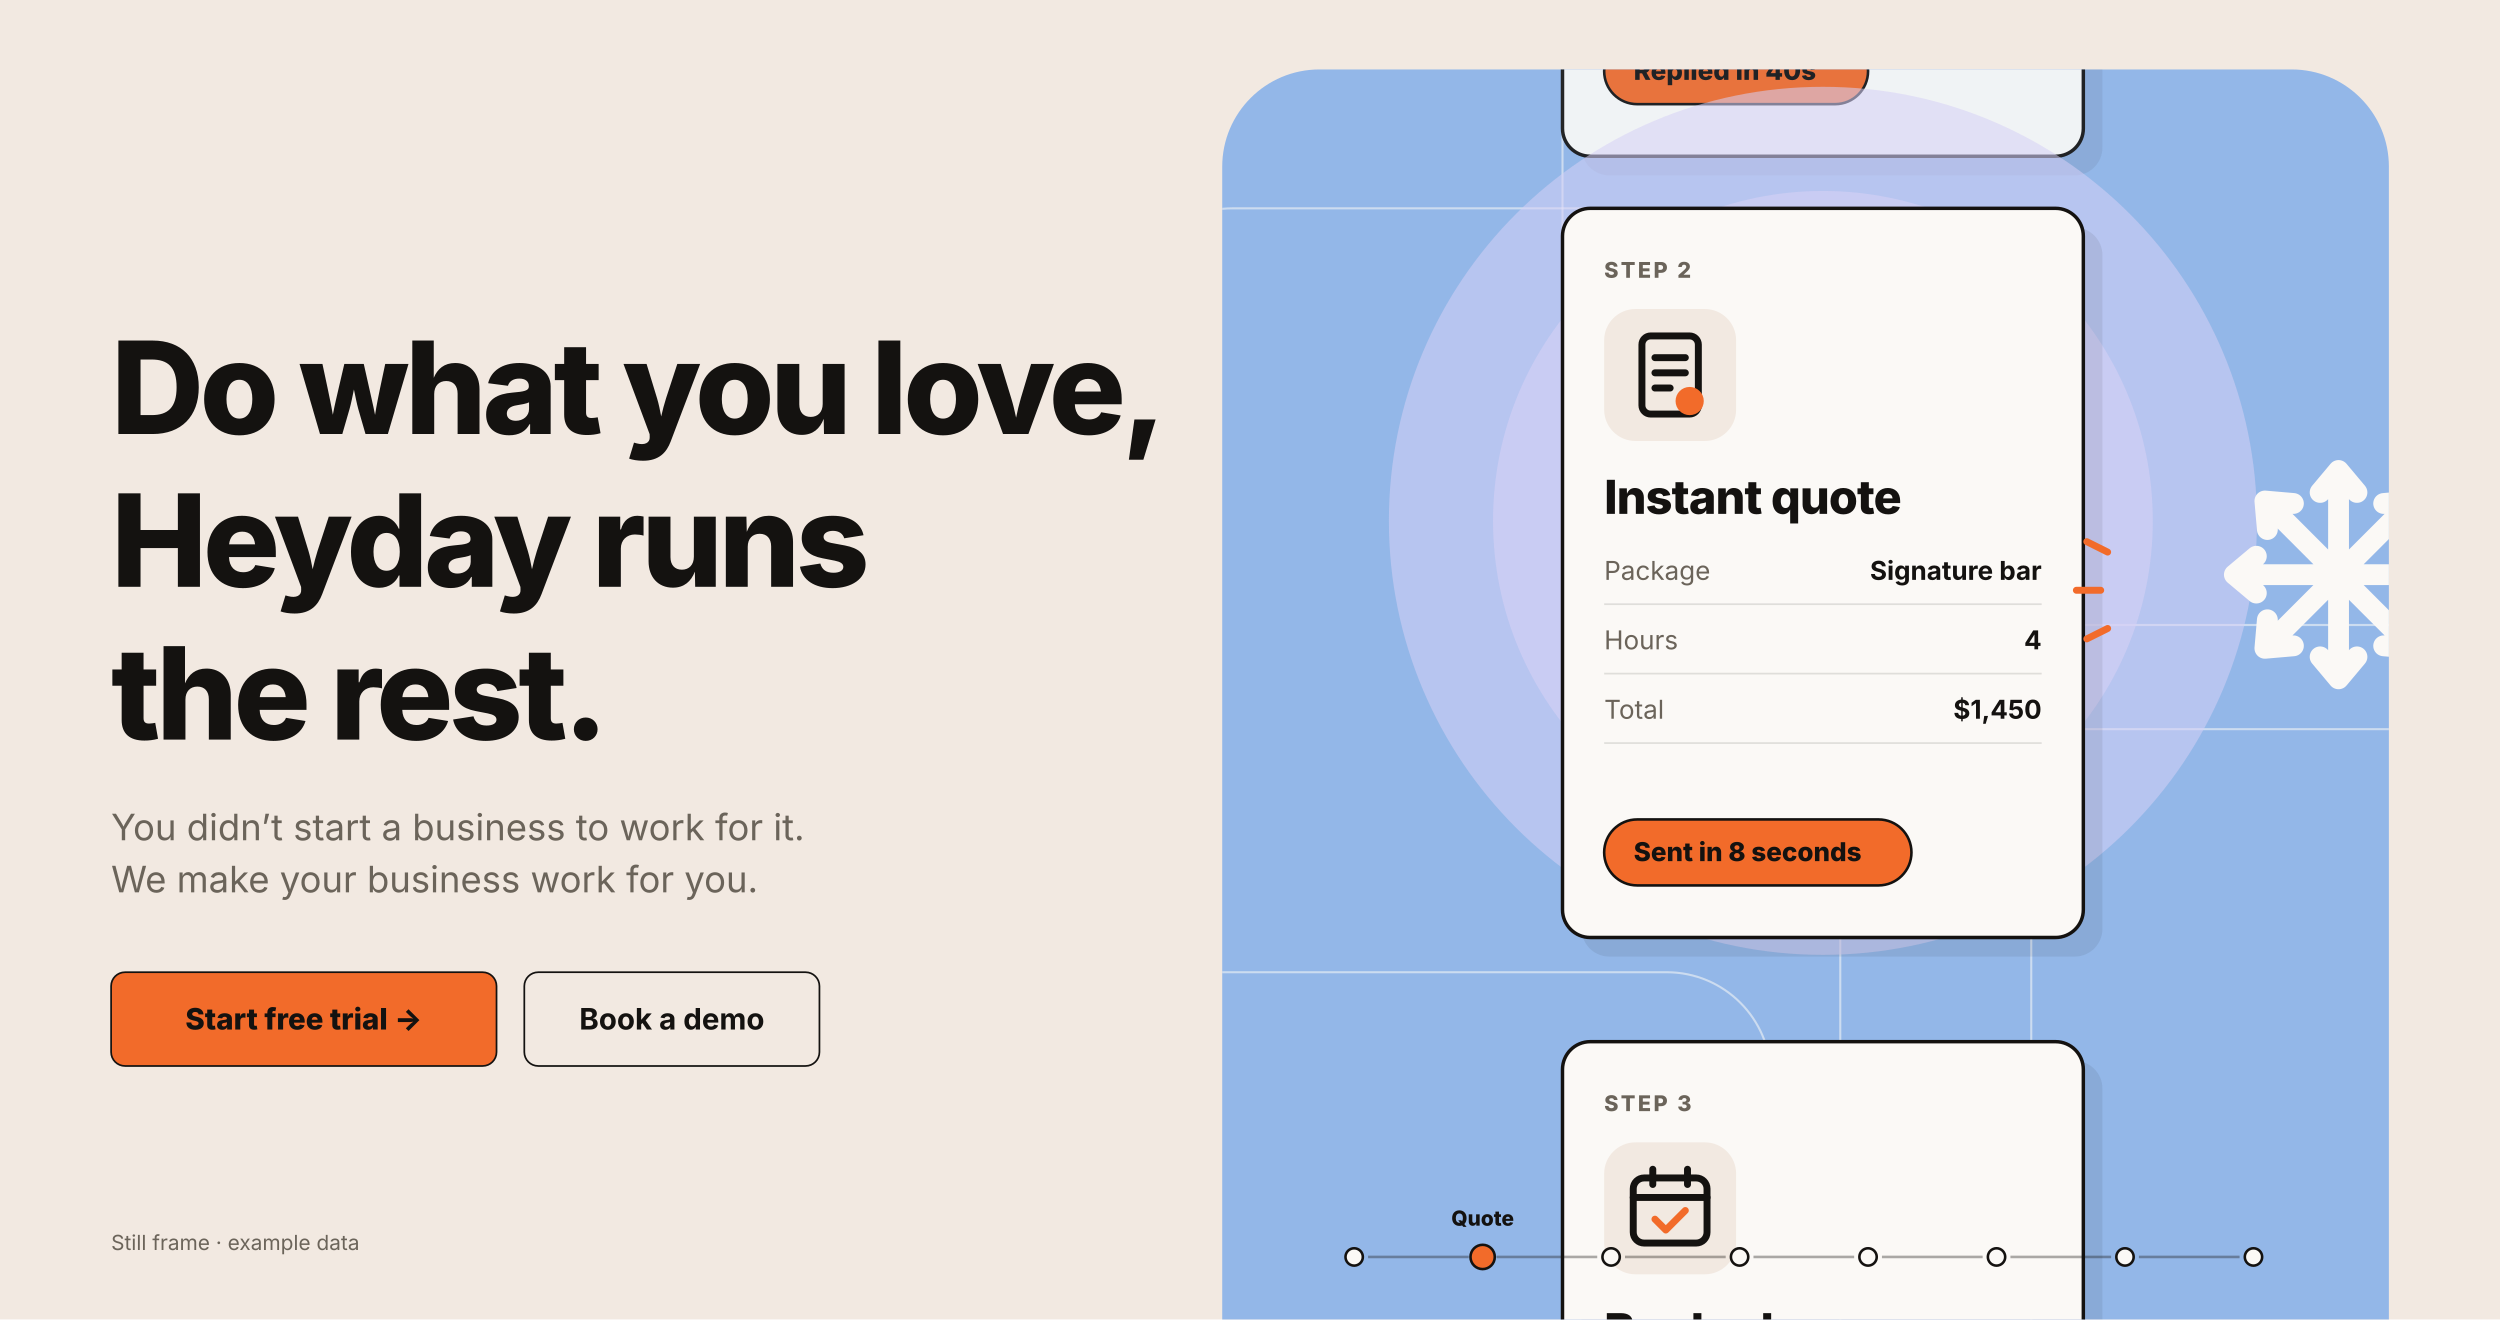
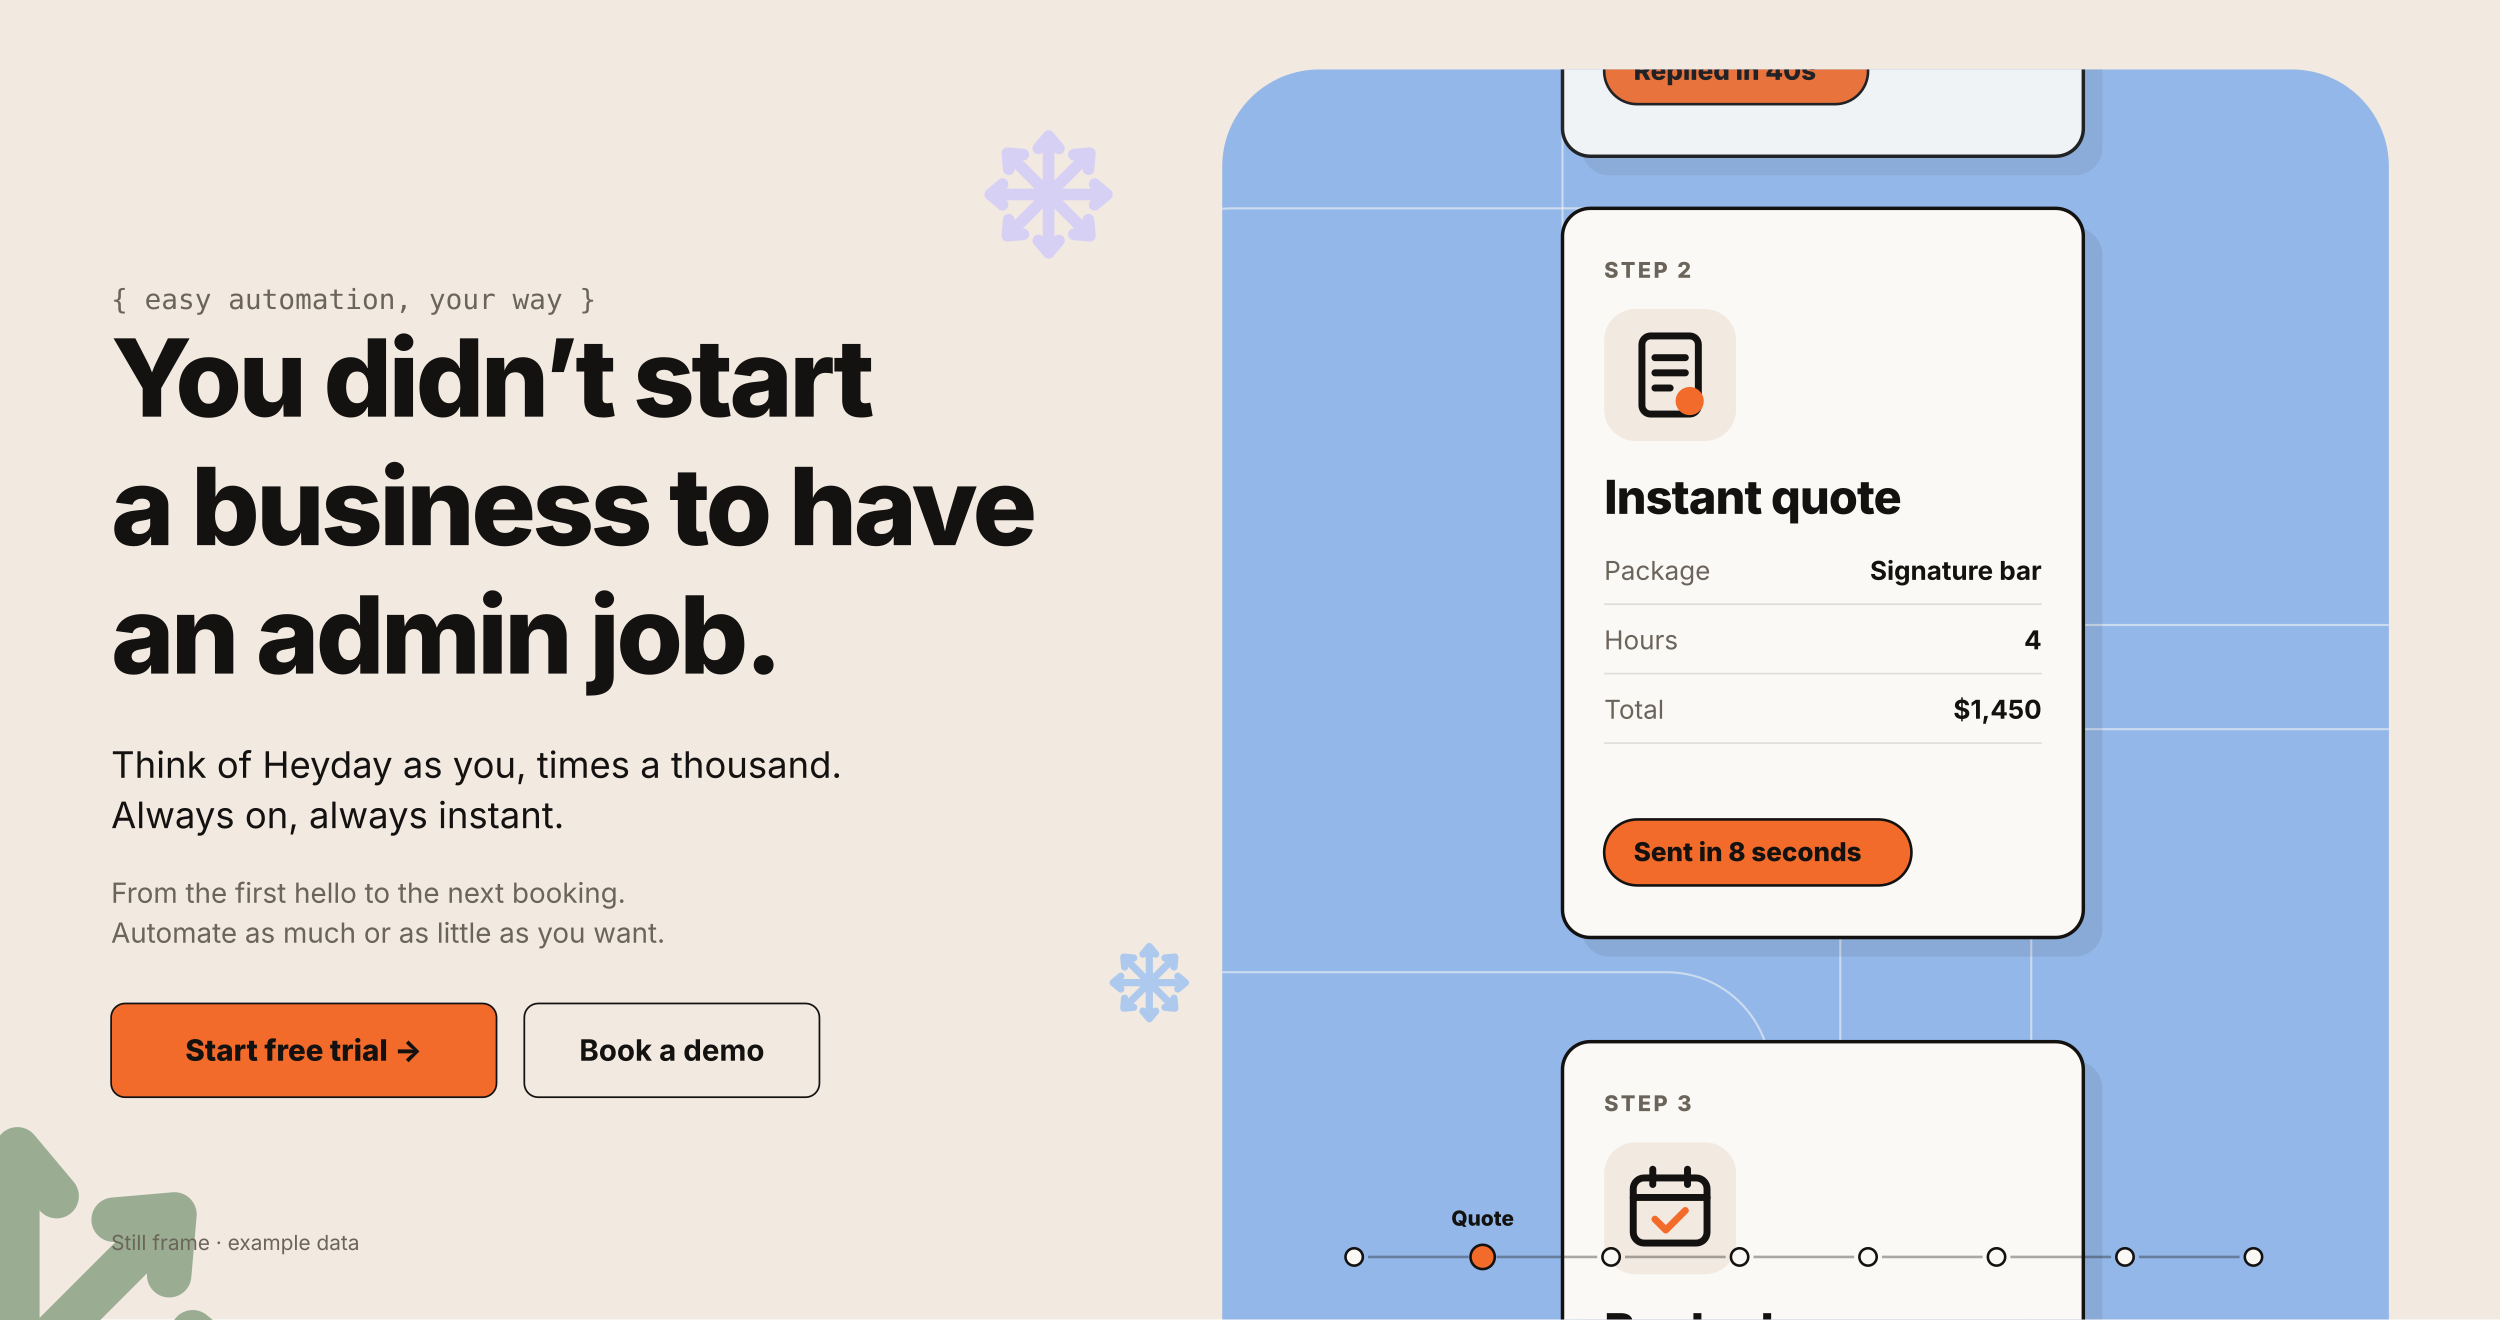
<svg xmlns="http://www.w3.org/2000/svg" viewBox="0 0 1440 760" role="img" aria-label="Still frame of the Heyday hero: workflow cards rising one at a time while the Heyday sun nudges each one">
  <defs>
    <clipPath id="hc">
      <path d="M760 40h560a56 56 0 0 1 56 56v664H704V96a56 56 0 0 1 56-56z" />
    </clipPath>
  </defs>
  <rect width="1440" height="760" fill="#F2E9E1" />
-   <text x="64" y="250" font-family="Hanken Grotesk, Inter, system-ui, -apple-system, Segoe UI, sans-serif" font-size="74" font-weight="800" letter-spacing="-2.5" fill="#141210">Do what you love,</text>
-   <text x="64" y="338" font-family="Hanken Grotesk, Inter, system-ui, -apple-system, Segoe UI, sans-serif" font-size="74" font-weight="800" letter-spacing="-2.5" fill="#141210">Heyday runs</text>
-   <text x="64" y="426" font-family="Hanken Grotesk, Inter, system-ui, -apple-system, Segoe UI, sans-serif" font-size="74" font-weight="800" letter-spacing="-2.5" fill="#141210">the rest.</text>
-   <text x="64" y="484" font-family="Hanken Grotesk, Inter, system-ui, -apple-system, Segoe UI, sans-serif" font-size="21" fill="#6B645A">You didn’t start a business to work for it.</text>
-   <text x="64" y="514" font-family="Hanken Grotesk, Inter, system-ui, -apple-system, Segoe UI, sans-serif" font-size="21" fill="#6B645A">We make your business work for you.</text>
-   <rect x="64" y="560" width="222" height="54" rx="8" fill="#F26B2A" stroke="#141210" stroke-width="1" />
-   <text x="175" y="593" text-anchor="middle" font-family="Hanken Grotesk, Inter, system-ui, -apple-system, Segoe UI, sans-serif" font-size="17" font-weight="800" fill="#141210">Start free trial  →</text>
-   <rect x="302" y="560" width="170" height="54" rx="8" fill="none" stroke="#141210" stroke-width="1" />
-   <text x="387" y="593" text-anchor="middle" font-family="Hanken Grotesk, Inter, system-ui, -apple-system, Segoe UI, sans-serif" font-size="17" font-weight="700" fill="#141210">Book a demo</text>
+   <g data-deco="suns">
+     <g transform="translate(-150.0 630.0) scale(3.200)">
+       <path d="M50 50L90 50M81.57 42.93L90 50L81.57 57.07M50 50L78.28 78.28M77.33 67.33L78.28 78.28L67.33 77.33M50 50L50 90M57.07 81.57L50 90L42.93 81.57M50 50L21.72 78.28M32.67 77.33L21.72 78.28L22.67 67.33M50 50L10 50M18.43 57.07L10 50L18.43 42.93M50 50L21.72 21.72M22.67 32.67L21.72 21.72L32.67 22.67M50 50L50 10M42.93 18.43L50 10L57.07 18.43M50 50L78.28 21.72M67.33 22.67L78.28 21.72L77.33 32.67" fill="none" stroke="#9AAD92" stroke-width="8" stroke-linecap="round" stroke-linejoin="round" />
+       <circle cx="50" cy="50" r="10" fill="#9AAD92" />
+     </g>
+     <g transform="translate(562.0 70.0) scale(0.840)">
+       <path d="M50 50L90 50M81.57 42.93L90 50L81.57 57.07M50 50L78.28 78.28M77.33 67.33L78.28 78.28L67.33 77.33M50 50L50 90M57.07 81.57L50 90L42.93 81.57M50 50L21.72 78.28M32.67 77.33L21.72 78.28L22.67 67.33M50 50L10 50M18.43 57.07L10 50L18.43 42.93M50 50L21.72 21.72M22.67 32.67L21.72 21.72L32.67 22.67M50 50L50 10M42.93 18.43L50 10L57.07 18.43M50 50L78.28 21.72M67.33 22.67L78.28 21.72L77.33 32.67" fill="none" stroke="#D6D0F5" stroke-width="8" stroke-linecap="round" stroke-linejoin="round" />
+       <circle cx="50" cy="50" r="10" fill="#D6D0F5" />
+     </g>
+     <g transform="translate(636.0 540.0) scale(0.520)">
+       <path d="M50 50L90 50M81.57 42.93L90 50L81.57 57.07M50 50L78.28 78.28M77.33 67.33L78.28 78.28L67.33 77.33M50 50L50 90M57.07 81.57L50 90L42.93 81.57M50 50L21.72 78.28M32.67 77.33L21.72 78.28L22.67 67.33M50 50L10 50M18.43 57.07L10 50L18.43 42.93M50 50L21.72 21.72M22.67 32.67L21.72 21.72L32.67 22.67M50 50L50 10M42.93 18.43L50 10L57.07 18.43M50 50L78.28 21.72M67.33 22.67L78.28 21.72L77.33 32.67" fill="none" stroke="#AEC9EE" stroke-width="8" stroke-linecap="round" stroke-linejoin="round" />
+       <circle cx="50" cy="50" r="10" fill="#AEC9EE" />
+     </g>
+   </g>
+   <text x="64" y="178" font-family="Geist Mono, ui-monospace, monospace" font-size="16" fill="#6B645A">{ easy automation, your way }</text>
+   <text x="64" y="240" font-family="Hanken Grotesk, Inter, system-ui, -apple-system, Segoe UI, sans-serif" font-size="62" font-weight="800" letter-spacing="-2" fill="#141210">You didn’t start</text>
+   <text x="64" y="314" font-family="Hanken Grotesk, Inter, system-ui, -apple-system, Segoe UI, sans-serif" font-size="62" font-weight="800" letter-spacing="-2" fill="#141210">a business to have</text>
+   <text x="64" y="388" font-family="Hanken Grotesk, Inter, system-ui, -apple-system, Segoe UI, sans-serif" font-size="62" font-weight="800" letter-spacing="-2" fill="#141210">an admin job.</text>
+   <text x="64" y="448" font-family="Hanken Grotesk, Inter, system-ui, -apple-system, Segoe UI, sans-serif" font-size="21" fill="#141210">Think of Heyday as you, times a thousand.</text>
+   <text x="64" y="477" font-family="Hanken Grotesk, Inter, system-ui, -apple-system, Segoe UI, sans-serif" font-size="21" fill="#141210">Always on, always instant.</text>
+   <text x="64" y="520" font-family="Hanken Grotesk, Inter, system-ui, -apple-system, Segoe UI, sans-serif" font-size="16" fill="#6B645A">From the first hello to the next booking.</text>
+   <text x="64" y="543" font-family="Hanken Grotesk, Inter, system-ui, -apple-system, Segoe UI, sans-serif" font-size="16" fill="#6B645A">Automate as much or as little as you want.</text>
+   <rect x="64" y="578" width="222" height="54" rx="8" fill="#F26B2A" stroke="#141210" stroke-width="1" />
+   <text x="175" y="611" text-anchor="middle" font-family="Hanken Grotesk, Inter, system-ui, -apple-system, Segoe UI, sans-serif" font-size="17" font-weight="800" fill="#141210">Start free trial  →</text>
+   <rect x="302" y="578" width="170" height="54" rx="8" fill="none" stroke="#141210" stroke-width="1" />
+   <text x="387" y="611" text-anchor="middle" font-family="Hanken Grotesk, Inter, system-ui, -apple-system, Segoe UI, sans-serif" font-size="17" font-weight="700" fill="#141210">Book a demo</text>
  <path d="M760 40h560a56 56 0 0 1 56 56v664H704V96a56 56 0 0 1 56-56z" fill="#93B7E8" />
  <g clip-path="url(#hc)">
    <rect x="650" y="120" width="520" height="720" rx="60" fill="none" stroke="#FBF9F6" stroke-opacity="0.55" stroke-width="1.2" />
    <rect x="900" y="-60" width="560" height="420" rx="60" fill="none" stroke="#FBF9F6" stroke-opacity="0.55" stroke-width="1.2" />
    <rect x="1060" y="420" width="520" height="520" rx="60" fill="none" stroke="#FBF9F6" stroke-opacity="0.55" stroke-width="1.2" />
    <rect x="620" y="560" width="400" height="300" rx="60" fill="none" stroke="#FBF9F6" stroke-opacity="0.55" stroke-width="1.2" />
    <g opacity="0.9">
      <rect x="911" y="-319" width="300" height="420" rx="16" fill="#141210" opacity="0.08" />
      <rect x="900" y="-330" width="300" height="420" rx="16" fill="#FBF9F6" stroke="#141210" stroke-width="2" />
      <text x="924" y="-290" font-family="Hanken Grotesk, Inter, system-ui, -apple-system, Segoe UI, sans-serif" font-size="12.5" font-weight="800" letter-spacing="1.4" fill="#6B645A">STEP 1</text>
      <rect x="924" y="-272" width="76" height="76" rx="18" fill="#F2E9E1" />
      <g transform="translate(932,-264) scale(1.25)">
        <g stroke="#141210" stroke-width="3.2" stroke-linecap="round" stroke-linejoin="round" fill="none">
          <path d="M6 26l6-15h24l6 15v11a4 4 0 0 1-4 4H10a4 4 0 0 1-4-4z" />
          <path d="M6 26h11l3 5h8l3-5h11" />
          <circle cx="39" cy="10" r="5" fill="#F26B2A" stroke="none" />
        </g>
      </g>
      <text x="924" y="-154" font-family="Hanken Grotesk, Inter, system-ui, -apple-system, Segoe UI, sans-serif" font-size="27" font-weight="800" letter-spacing="-.5" fill="#141210">New enquiry</text>
      <text x="924" y="-116" font-family="Hanken Grotesk, Inter, system-ui, -apple-system, Segoe UI, sans-serif" font-size="15" fill="#6B645A">From</text>
      <text x="1176" y="-116" text-anchor="end" font-family="Hanken Grotesk, Inter, system-ui, -apple-system, Segoe UI, sans-serif" font-size="15" font-weight="700" fill="#141210">Website</text>
      <path d="M924 -102H1176" stroke="#141210" stroke-opacity="0.12" />
      <text x="924" y="-76" font-family="Hanken Grotesk, Inter, system-ui, -apple-system, Segoe UI, sans-serif" font-size="15" fill="#6B645A">Party</text>
      <text x="1176" y="-76" text-anchor="end" font-family="Hanken Grotesk, Inter, system-ui, -apple-system, Segoe UI, sans-serif" font-size="15" font-weight="700" fill="#141210">80 guests</text>
      <path d="M924 -62H1176" stroke="#141210" stroke-opacity="0.12" />
      <text x="924" y="-36" font-family="Hanken Grotesk, Inter, system-ui, -apple-system, Segoe UI, sans-serif" font-size="15" fill="#6B645A">Date</text>
      <text x="1176" y="-36" text-anchor="end" font-family="Hanken Grotesk, Inter, system-ui, -apple-system, Segoe UI, sans-serif" font-size="15" font-weight="700" fill="#141210">Sat 14 June</text>
      <path d="M924 -22H1176" stroke="#141210" stroke-opacity="0.12" />
      <rect x="924" y="22" width="152" height="38" rx="19" fill="#F26B2A" stroke="#141210" stroke-width="1.5" />
      <text x="941" y="46" font-family="Hanken Grotesk, Inter, system-ui, -apple-system, Segoe UI, sans-serif" font-size="15" font-weight="800" fill="#141210">Replied in 40s</text>
    </g>
-     <circle cx="1050" cy="300" r="250" fill="#D6D0F5" opacity="0.55" />
-     <circle cx="1050" cy="300" r="190" fill="#D6D0F5" opacity="0.6" />
    <g opacity="1">
      <rect x="911" y="131" width="300" height="420" rx="16" fill="#141210" opacity="0.08" />
      <rect x="900" y="120" width="300" height="420" rx="16" fill="#FBF9F6" stroke="#141210" stroke-width="2" />
      <text x="924" y="160" font-family="Hanken Grotesk, Inter, system-ui, -apple-system, Segoe UI, sans-serif" font-size="12.5" font-weight="800" letter-spacing="1.4" fill="#6B645A">STEP 2</text>
      <rect x="924" y="178" width="76" height="76" rx="18" fill="#F2E9E1" />
      <g transform="translate(932,186) scale(1.25)">
        <g stroke="#141210" stroke-width="3.2" stroke-linecap="round" stroke-linejoin="round" fill="none">
          <rect x="11" y="6" width="26" height="36" rx="4" />
          <path d="M17 16h14M17 23h14M17 30h7" />
          <circle cx="33" cy="36" r="6.5" fill="#F26B2A" stroke="none" />
        </g>
      </g>
      <text x="924" y="296" font-family="Hanken Grotesk, Inter, system-ui, -apple-system, Segoe UI, sans-serif" font-size="27" font-weight="800" letter-spacing="-.5" fill="#141210">Instant quote</text>
      <text x="924" y="334" font-family="Hanken Grotesk, Inter, system-ui, -apple-system, Segoe UI, sans-serif" font-size="15" fill="#6B645A">Package</text>
      <text x="1176" y="334" text-anchor="end" font-family="Hanken Grotesk, Inter, system-ui, -apple-system, Segoe UI, sans-serif" font-size="15" font-weight="700" fill="#141210">Signature bar</text>
      <path d="M924 348H1176" stroke="#141210" stroke-opacity="0.12" />
      <text x="924" y="374" font-family="Hanken Grotesk, Inter, system-ui, -apple-system, Segoe UI, sans-serif" font-size="15" fill="#6B645A">Hours</text>
      <text x="1176" y="374" text-anchor="end" font-family="Hanken Grotesk, Inter, system-ui, -apple-system, Segoe UI, sans-serif" font-size="15" font-weight="700" fill="#141210">4</text>
      <path d="M924 388H1176" stroke="#141210" stroke-opacity="0.12" />
      <text x="924" y="414" font-family="Hanken Grotesk, Inter, system-ui, -apple-system, Segoe UI, sans-serif" font-size="15" fill="#6B645A">Total</text>
      <text x="1176" y="414" text-anchor="end" font-family="Hanken Grotesk, Inter, system-ui, -apple-system, Segoe UI, sans-serif" font-size="15" font-weight="700" fill="#141210">$1,450</text>
      <path d="M924 428H1176" stroke="#141210" stroke-opacity="0.12" />
      <rect x="924" y="472" width="177" height="38" rx="19" fill="#F26B2A" stroke="#141210" stroke-width="1.5" />
      <text x="941" y="496" font-family="Hanken Grotesk, Inter, system-ui, -apple-system, Segoe UI, sans-serif" font-size="15" font-weight="800" fill="#141210">Sent in 8 seconds</text>
    </g>
    <g opacity="1">
      <rect x="911" y="611" width="300" height="420" rx="16" fill="#141210" opacity="0.08" />
      <rect x="900" y="600" width="300" height="420" rx="16" fill="#FBF9F6" stroke="#141210" stroke-width="2" />
      <text x="924" y="640" font-family="Hanken Grotesk, Inter, system-ui, -apple-system, Segoe UI, sans-serif" font-size="12.5" font-weight="800" letter-spacing="1.4" fill="#6B645A">STEP 3</text>
      <rect x="924" y="658" width="76" height="76" rx="18" fill="#F2E9E1" />
      <g transform="translate(932,666) scale(1.25)">
        <g stroke="#141210" stroke-width="3.2" stroke-linecap="round" stroke-linejoin="round" fill="none">
          <rect x="7" y="10" width="34" height="30" rx="5" />
          <path d="M7 19h34M16 6v7M32 6v7" />
          <path d="M17 29l5 5 9-9" stroke="#F26B2A" />
        </g>
      </g>
      <text x="924" y="776" font-family="Hanken Grotesk, Inter, system-ui, -apple-system, Segoe UI, sans-serif" font-size="27" font-weight="800" letter-spacing="-.5" fill="#141210">Booked</text>
      <text x="924" y="814" font-family="Hanken Grotesk, Inter, system-ui, -apple-system, Segoe UI, sans-serif" font-size="15" fill="#6B645A">Deposit</text>
      <text x="1176" y="814" text-anchor="end" font-family="Hanken Grotesk, Inter, system-ui, -apple-system, Segoe UI, sans-serif" font-size="15" font-weight="700" fill="#141210">$450 paid</text>
      <path d="M924 828H1176" stroke="#141210" stroke-opacity="0.12" />
      <text x="924" y="854" font-family="Hanken Grotesk, Inter, system-ui, -apple-system, Segoe UI, sans-serif" font-size="15" fill="#6B645A">Terms</text>
      <text x="1176" y="854" text-anchor="end" font-family="Hanken Grotesk, Inter, system-ui, -apple-system, Segoe UI, sans-serif" font-size="15" font-weight="700" fill="#141210">Signed</text>
      <path d="M924 868H1176" stroke="#141210" stroke-opacity="0.12" />
      <rect x="924" y="952" width="110" height="38" rx="19" fill="#F26B2A" stroke="#141210" stroke-width="1.5" />
      <text x="941" y="976" font-family="Hanken Grotesk, Inter, system-ui, -apple-system, Segoe UI, sans-serif" font-size="15" font-weight="800" fill="#141210">Confirmed</text>
    </g>
-     <g transform="translate(1272 256) scale(1.5)">
-       <path d="M50 50L90 50M81.57 42.93L90 50L81.57 57.07M50 50L78.28 78.28M77.33 67.33L78.28 78.28L67.33 77.33M50 50L50 90M57.07 81.57L50 90L42.93 81.57M50 50L21.72 78.28M32.67 77.33L21.72 78.28L22.67 67.33M50 50L10 50M18.43 57.07L10 50L18.43 42.93M50 50L21.72 21.72M22.67 32.67L21.72 21.72L32.67 22.67M50 50L50 10M42.93 18.43L50 10L57.07 18.43M50 50L78.28 21.72M67.33 22.67L78.28 21.72L77.33 32.67" fill="none" stroke="#FBF9F6" stroke-width="8" stroke-linecap="round" stroke-linejoin="round" />
-       <circle cx="50" cy="50" r="10" fill="#FBF9F6" />
-     </g>
-     <g stroke="#F26B2A" stroke-width="4" stroke-linecap="round">
-       <path d="M1214 318l-12-6M1210 340h-14M1214 362l-12 6" />
-     </g>
  </g>
  <circle cx="780" cy="724" r="5" fill="#FBF9F6" stroke="#141210" stroke-width="1.5" />
  <path d="M788 724h58" stroke="#141210" stroke-opacity="0.35" stroke-width="1.5" />
  <circle cx="854" cy="724" r="7" fill="#F26B2A" stroke="#141210" stroke-width="1.5" />
  <text x="854" y="706" text-anchor="middle" font-family="Hanken Grotesk, Inter, system-ui, -apple-system, Segoe UI, sans-serif" font-size="12" font-weight="800" fill="#141210">Quote</text>
  <path d="M862 724h58" stroke="#141210" stroke-opacity="0.35" stroke-width="1.5" />
  <circle cx="928" cy="724" r="5" fill="#FBF9F6" stroke="#141210" stroke-width="1.5" />
  <path d="M936 724h58" stroke="#141210" stroke-opacity="0.35" stroke-width="1.5" />
  <circle cx="1002" cy="724" r="5" fill="#FBF9F6" stroke="#141210" stroke-width="1.5" />
  <path d="M1010 724h58" stroke="#141210" stroke-opacity="0.35" stroke-width="1.5" />
  <circle cx="1076" cy="724" r="5" fill="#FBF9F6" stroke="#141210" stroke-width="1.5" />
  <path d="M1084 724h58" stroke="#141210" stroke-opacity="0.35" stroke-width="1.5" />
  <circle cx="1150" cy="724" r="5" fill="#FBF9F6" stroke="#141210" stroke-width="1.5" />
  <path d="M1158 724h58" stroke="#141210" stroke-opacity="0.35" stroke-width="1.5" />
  <circle cx="1224" cy="724" r="5" fill="#FBF9F6" stroke="#141210" stroke-width="1.5" />
  <path d="M1232 724h58" stroke="#141210" stroke-opacity="0.35" stroke-width="1.5" />
  <circle cx="1298" cy="724" r="5" fill="#FBF9F6" stroke="#141210" stroke-width="1.5" />
  <text x="64" y="720" font-family="Hanken Grotesk, Inter, system-ui, -apple-system, Segoe UI, sans-serif" font-size="12" fill="#6B645A">Still frame · example data</text>
</svg>
